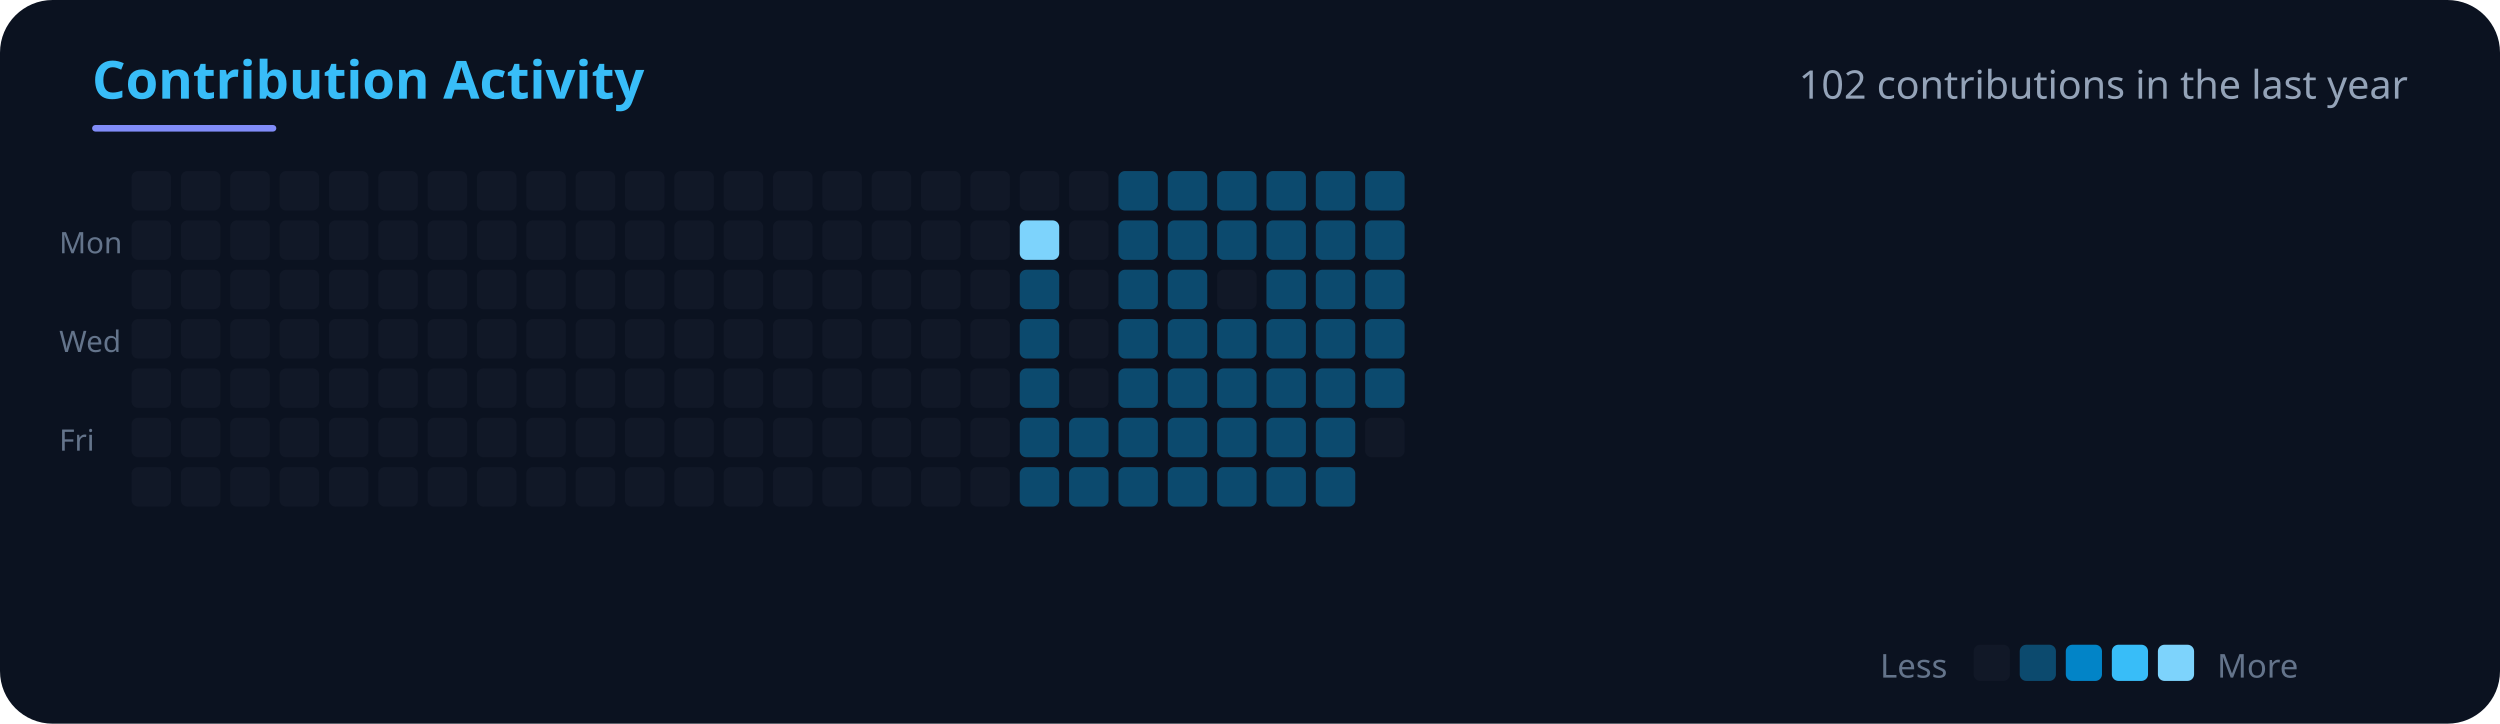
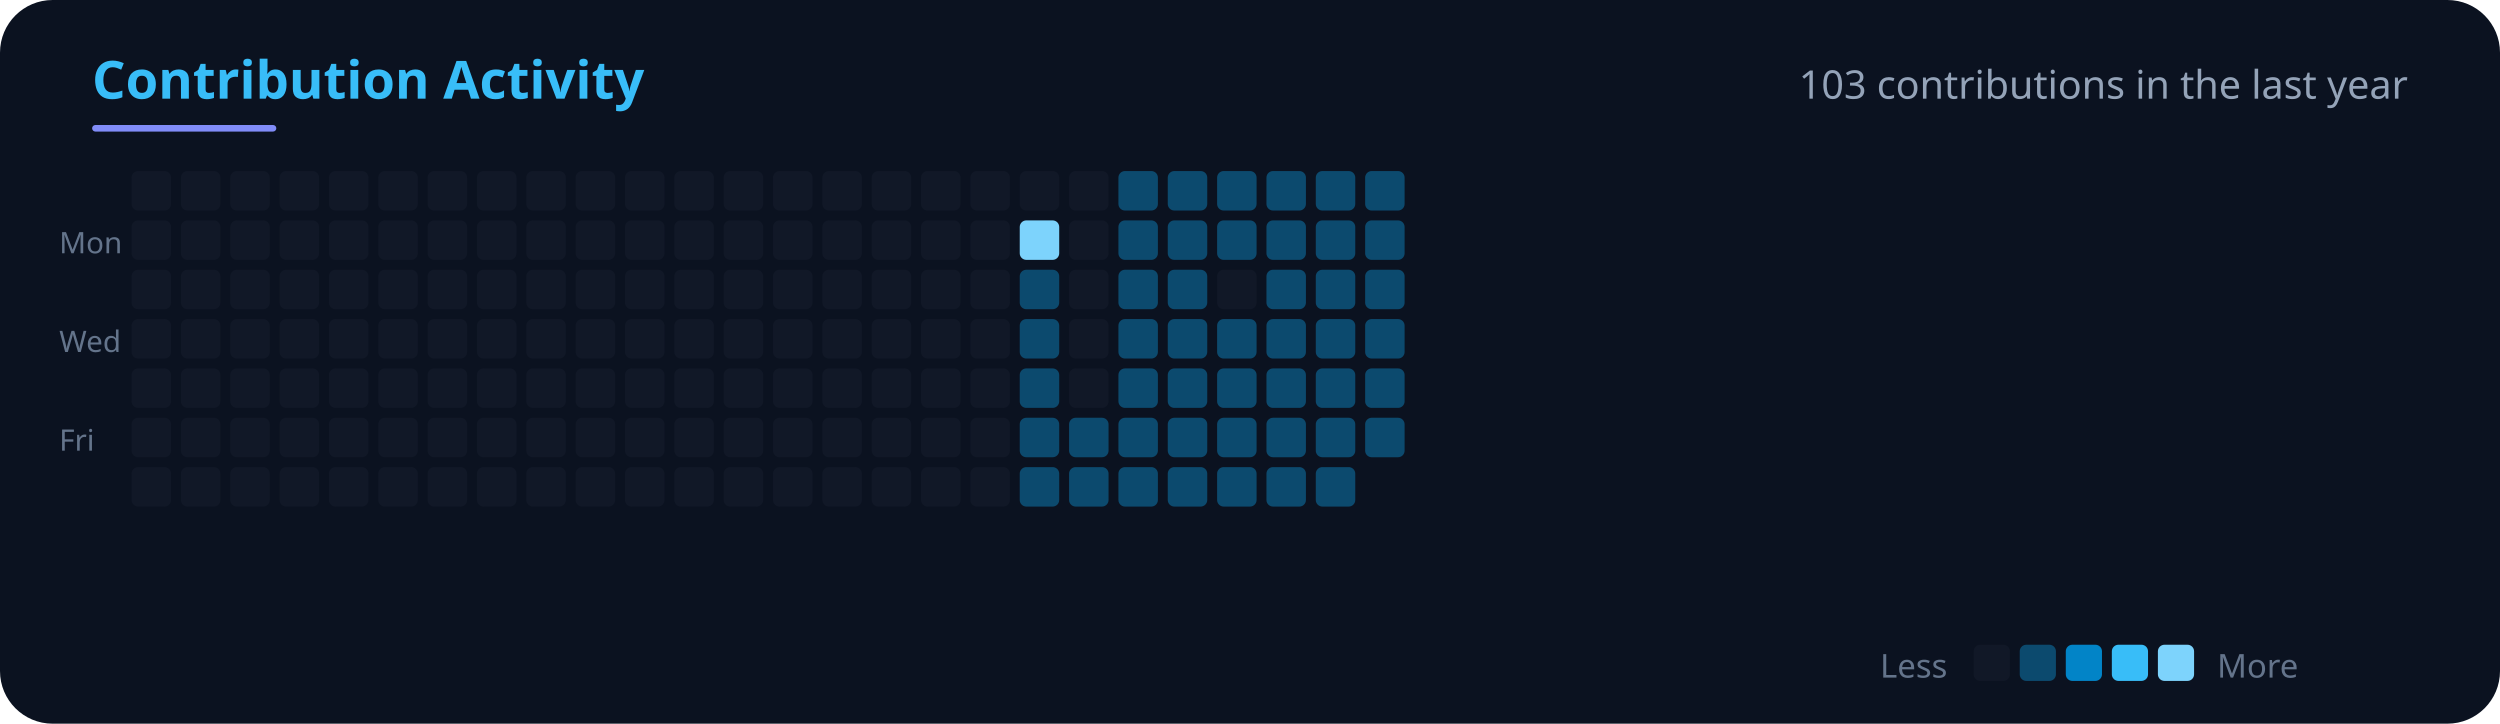
<svg xmlns="http://www.w3.org/2000/svg" width="760" height="220" viewBox="0 0 760 220" role="img">
  <rect width="100%" height="100%" rx="16" fill="#0B1220" />
  <text x="28" y="30" fill="#38BDF8" font-family="Segoe UI, Ubuntu, sans-serif" font-size="16" font-weight="700">Contribution Activity</text>
-   <text x="732" y="30" text-anchor="end" fill="#94A3B8" font-family="Segoe UI, Ubuntu, sans-serif" font-size="12">102 contributions in the last year</text>
+   <text x="732" y="30" text-anchor="end" fill="#94A3B8" font-family="Segoe UI, Ubuntu, sans-serif" font-size="12">103 contributions in the last year</text>
  <rect x="28" y="38" width="56" height="2" rx="1" fill="#818CF8" />
  <text x="18" y="77" fill="#64748B" font-family="Segoe UI, Ubuntu, sans-serif" font-size="9">Mon</text>
  <text x="18" y="107" fill="#64748B" font-family="Segoe UI, Ubuntu, sans-serif" font-size="9">Wed</text>
  <text x="18" y="137" fill="#64748B" font-family="Segoe UI, Ubuntu, sans-serif" font-size="9">Fri</text>
  <rect x="40" y="52" width="12" height="12" rx="2" fill="#111827" />
  <rect x="40" y="67" width="12" height="12" rx="2" fill="#111827" />
  <rect x="40" y="82" width="12" height="12" rx="2" fill="#111827" />
  <rect x="40" y="97" width="12" height="12" rx="2" fill="#111827" />
  <rect x="40" y="112" width="12" height="12" rx="2" fill="#111827" />
  <rect x="40" y="127" width="12" height="12" rx="2" fill="#111827" />
  <rect x="40" y="142" width="12" height="12" rx="2" fill="#111827" />
  <rect x="55" y="52" width="12" height="12" rx="2" fill="#111827" />
  <rect x="55" y="67" width="12" height="12" rx="2" fill="#111827" />
  <rect x="55" y="82" width="12" height="12" rx="2" fill="#111827" />
  <rect x="55" y="97" width="12" height="12" rx="2" fill="#111827" />
  <rect x="55" y="112" width="12" height="12" rx="2" fill="#111827" />
  <rect x="55" y="127" width="12" height="12" rx="2" fill="#111827" />
  <rect x="55" y="142" width="12" height="12" rx="2" fill="#111827" />
  <rect x="70" y="52" width="12" height="12" rx="2" fill="#111827" />
  <rect x="70" y="67" width="12" height="12" rx="2" fill="#111827" />
  <rect x="70" y="82" width="12" height="12" rx="2" fill="#111827" />
  <rect x="70" y="97" width="12" height="12" rx="2" fill="#111827" />
  <rect x="70" y="112" width="12" height="12" rx="2" fill="#111827" />
  <rect x="70" y="127" width="12" height="12" rx="2" fill="#111827" />
  <rect x="70" y="142" width="12" height="12" rx="2" fill="#111827" />
  <rect x="85" y="52" width="12" height="12" rx="2" fill="#111827" />
  <rect x="85" y="67" width="12" height="12" rx="2" fill="#111827" />
  <rect x="85" y="82" width="12" height="12" rx="2" fill="#111827" />
  <rect x="85" y="97" width="12" height="12" rx="2" fill="#111827" />
  <rect x="85" y="112" width="12" height="12" rx="2" fill="#111827" />
  <rect x="85" y="127" width="12" height="12" rx="2" fill="#111827" />
  <rect x="85" y="142" width="12" height="12" rx="2" fill="#111827" />
  <rect x="100" y="52" width="12" height="12" rx="2" fill="#111827" />
  <rect x="100" y="67" width="12" height="12" rx="2" fill="#111827" />
  <rect x="100" y="82" width="12" height="12" rx="2" fill="#111827" />
  <rect x="100" y="97" width="12" height="12" rx="2" fill="#111827" />
  <rect x="100" y="112" width="12" height="12" rx="2" fill="#111827" />
  <rect x="100" y="127" width="12" height="12" rx="2" fill="#111827" />
  <rect x="100" y="142" width="12" height="12" rx="2" fill="#111827" />
  <rect x="115" y="52" width="12" height="12" rx="2" fill="#111827" />
  <rect x="115" y="67" width="12" height="12" rx="2" fill="#111827" />
  <rect x="115" y="82" width="12" height="12" rx="2" fill="#111827" />
  <rect x="115" y="97" width="12" height="12" rx="2" fill="#111827" />
  <rect x="115" y="112" width="12" height="12" rx="2" fill="#111827" />
  <rect x="115" y="127" width="12" height="12" rx="2" fill="#111827" />
  <rect x="115" y="142" width="12" height="12" rx="2" fill="#111827" />
  <rect x="130" y="52" width="12" height="12" rx="2" fill="#111827" />
  <rect x="130" y="67" width="12" height="12" rx="2" fill="#111827" />
  <rect x="130" y="82" width="12" height="12" rx="2" fill="#111827" />
  <rect x="130" y="97" width="12" height="12" rx="2" fill="#111827" />
  <rect x="130" y="112" width="12" height="12" rx="2" fill="#111827" />
  <rect x="130" y="127" width="12" height="12" rx="2" fill="#111827" />
  <rect x="130" y="142" width="12" height="12" rx="2" fill="#111827" />
  <rect x="145" y="52" width="12" height="12" rx="2" fill="#111827" />
  <rect x="145" y="67" width="12" height="12" rx="2" fill="#111827" />
  <rect x="145" y="82" width="12" height="12" rx="2" fill="#111827" />
  <rect x="145" y="97" width="12" height="12" rx="2" fill="#111827" />
  <rect x="145" y="112" width="12" height="12" rx="2" fill="#111827" />
  <rect x="145" y="127" width="12" height="12" rx="2" fill="#111827" />
  <rect x="145" y="142" width="12" height="12" rx="2" fill="#111827" />
  <rect x="160" y="52" width="12" height="12" rx="2" fill="#111827" />
  <rect x="160" y="67" width="12" height="12" rx="2" fill="#111827" />
  <rect x="160" y="82" width="12" height="12" rx="2" fill="#111827" />
  <rect x="160" y="97" width="12" height="12" rx="2" fill="#111827" />
  <rect x="160" y="112" width="12" height="12" rx="2" fill="#111827" />
  <rect x="160" y="127" width="12" height="12" rx="2" fill="#111827" />
  <rect x="160" y="142" width="12" height="12" rx="2" fill="#111827" />
  <rect x="175" y="52" width="12" height="12" rx="2" fill="#111827" />
  <rect x="175" y="67" width="12" height="12" rx="2" fill="#111827" />
  <rect x="175" y="82" width="12" height="12" rx="2" fill="#111827" />
  <rect x="175" y="97" width="12" height="12" rx="2" fill="#111827" />
  <rect x="175" y="112" width="12" height="12" rx="2" fill="#111827" />
  <rect x="175" y="127" width="12" height="12" rx="2" fill="#111827" />
  <rect x="175" y="142" width="12" height="12" rx="2" fill="#111827" />
  <rect x="190" y="52" width="12" height="12" rx="2" fill="#111827" />
  <rect x="190" y="67" width="12" height="12" rx="2" fill="#111827" />
  <rect x="190" y="82" width="12" height="12" rx="2" fill="#111827" />
  <rect x="190" y="97" width="12" height="12" rx="2" fill="#111827" />
  <rect x="190" y="112" width="12" height="12" rx="2" fill="#111827" />
  <rect x="190" y="127" width="12" height="12" rx="2" fill="#111827" />
  <rect x="190" y="142" width="12" height="12" rx="2" fill="#111827" />
  <rect x="205" y="52" width="12" height="12" rx="2" fill="#111827" />
  <rect x="205" y="67" width="12" height="12" rx="2" fill="#111827" />
  <rect x="205" y="82" width="12" height="12" rx="2" fill="#111827" />
  <rect x="205" y="97" width="12" height="12" rx="2" fill="#111827" />
  <rect x="205" y="112" width="12" height="12" rx="2" fill="#111827" />
  <rect x="205" y="127" width="12" height="12" rx="2" fill="#111827" />
  <rect x="205" y="142" width="12" height="12" rx="2" fill="#111827" />
  <rect x="220" y="52" width="12" height="12" rx="2" fill="#111827" />
  <rect x="220" y="67" width="12" height="12" rx="2" fill="#111827" />
  <rect x="220" y="82" width="12" height="12" rx="2" fill="#111827" />
  <rect x="220" y="97" width="12" height="12" rx="2" fill="#111827" />
  <rect x="220" y="112" width="12" height="12" rx="2" fill="#111827" />
  <rect x="220" y="127" width="12" height="12" rx="2" fill="#111827" />
  <rect x="220" y="142" width="12" height="12" rx="2" fill="#111827" />
  <rect x="235" y="52" width="12" height="12" rx="2" fill="#111827" />
  <rect x="235" y="67" width="12" height="12" rx="2" fill="#111827" />
  <rect x="235" y="82" width="12" height="12" rx="2" fill="#111827" />
  <rect x="235" y="97" width="12" height="12" rx="2" fill="#111827" />
  <rect x="235" y="112" width="12" height="12" rx="2" fill="#111827" />
  <rect x="235" y="127" width="12" height="12" rx="2" fill="#111827" />
  <rect x="235" y="142" width="12" height="12" rx="2" fill="#111827" />
  <rect x="250" y="52" width="12" height="12" rx="2" fill="#111827" />
  <rect x="250" y="67" width="12" height="12" rx="2" fill="#111827" />
  <rect x="250" y="82" width="12" height="12" rx="2" fill="#111827" />
  <rect x="250" y="97" width="12" height="12" rx="2" fill="#111827" />
  <rect x="250" y="112" width="12" height="12" rx="2" fill="#111827" />
  <rect x="250" y="127" width="12" height="12" rx="2" fill="#111827" />
  <rect x="250" y="142" width="12" height="12" rx="2" fill="#111827" />
  <rect x="265" y="52" width="12" height="12" rx="2" fill="#111827" />
  <rect x="265" y="67" width="12" height="12" rx="2" fill="#111827" />
  <rect x="265" y="82" width="12" height="12" rx="2" fill="#111827" />
  <rect x="265" y="97" width="12" height="12" rx="2" fill="#111827" />
  <rect x="265" y="112" width="12" height="12" rx="2" fill="#111827" />
  <rect x="265" y="127" width="12" height="12" rx="2" fill="#111827" />
  <rect x="265" y="142" width="12" height="12" rx="2" fill="#111827" />
  <rect x="280" y="52" width="12" height="12" rx="2" fill="#111827" />
  <rect x="280" y="67" width="12" height="12" rx="2" fill="#111827" />
  <rect x="280" y="82" width="12" height="12" rx="2" fill="#111827" />
  <rect x="280" y="97" width="12" height="12" rx="2" fill="#111827" />
  <rect x="280" y="112" width="12" height="12" rx="2" fill="#111827" />
  <rect x="280" y="127" width="12" height="12" rx="2" fill="#111827" />
  <rect x="280" y="142" width="12" height="12" rx="2" fill="#111827" />
  <rect x="295" y="52" width="12" height="12" rx="2" fill="#111827" />
  <rect x="295" y="67" width="12" height="12" rx="2" fill="#111827" />
  <rect x="295" y="82" width="12" height="12" rx="2" fill="#111827" />
  <rect x="295" y="97" width="12" height="12" rx="2" fill="#111827" />
  <rect x="295" y="112" width="12" height="12" rx="2" fill="#111827" />
  <rect x="295" y="127" width="12" height="12" rx="2" fill="#111827" />
  <rect x="295" y="142" width="12" height="12" rx="2" fill="#111827" />
  <rect x="310" y="52" width="12" height="12" rx="2" fill="#111827" />
  <rect x="310" y="67" width="12" height="12" rx="2" fill="#7DD3FC" />
  <rect x="310" y="82" width="12" height="12" rx="2" fill="#0C4A6E" />
  <rect x="310" y="97" width="12" height="12" rx="2" fill="#0C4A6E" />
  <rect x="310" y="112" width="12" height="12" rx="2" fill="#0C4A6E" />
  <rect x="310" y="127" width="12" height="12" rx="2" fill="#0C4A6E" />
  <rect x="310" y="142" width="12" height="12" rx="2" fill="#0C4A6E" />
  <rect x="325" y="52" width="12" height="12" rx="2" fill="#111827" />
  <rect x="325" y="67" width="12" height="12" rx="2" fill="#111827" />
  <rect x="325" y="82" width="12" height="12" rx="2" fill="#111827" />
  <rect x="325" y="97" width="12" height="12" rx="2" fill="#111827" />
  <rect x="325" y="112" width="12" height="12" rx="2" fill="#111827" />
  <rect x="325" y="127" width="12" height="12" rx="2" fill="#0C4A6E" />
  <rect x="325" y="142" width="12" height="12" rx="2" fill="#0C4A6E" />
  <rect x="340" y="52" width="12" height="12" rx="2" fill="#0C4A6E" />
  <rect x="340" y="67" width="12" height="12" rx="2" fill="#0C4A6E" />
  <rect x="340" y="82" width="12" height="12" rx="2" fill="#0C4A6E" />
  <rect x="340" y="97" width="12" height="12" rx="2" fill="#0C4A6E" />
  <rect x="340" y="112" width="12" height="12" rx="2" fill="#0C4A6E" />
  <rect x="340" y="127" width="12" height="12" rx="2" fill="#0C4A6E" />
  <rect x="340" y="142" width="12" height="12" rx="2" fill="#0C4A6E" />
  <rect x="355" y="52" width="12" height="12" rx="2" fill="#0C4A6E" />
  <rect x="355" y="67" width="12" height="12" rx="2" fill="#0C4A6E" />
  <rect x="355" y="82" width="12" height="12" rx="2" fill="#0C4A6E" />
  <rect x="355" y="97" width="12" height="12" rx="2" fill="#0C4A6E" />
  <rect x="355" y="112" width="12" height="12" rx="2" fill="#0C4A6E" />
  <rect x="355" y="127" width="12" height="12" rx="2" fill="#0C4A6E" />
  <rect x="355" y="142" width="12" height="12" rx="2" fill="#0C4A6E" />
  <rect x="370" y="52" width="12" height="12" rx="2" fill="#0C4A6E" />
  <rect x="370" y="67" width="12" height="12" rx="2" fill="#0C4A6E" />
  <rect x="370" y="82" width="12" height="12" rx="2" fill="#111827" />
  <rect x="370" y="97" width="12" height="12" rx="2" fill="#0C4A6E" />
  <rect x="370" y="112" width="12" height="12" rx="2" fill="#0C4A6E" />
  <rect x="370" y="127" width="12" height="12" rx="2" fill="#0C4A6E" />
  <rect x="370" y="142" width="12" height="12" rx="2" fill="#0C4A6E" />
  <rect x="385" y="52" width="12" height="12" rx="2" fill="#0C4A6E" />
  <rect x="385" y="67" width="12" height="12" rx="2" fill="#0C4A6E" />
  <rect x="385" y="82" width="12" height="12" rx="2" fill="#0C4A6E" />
  <rect x="385" y="97" width="12" height="12" rx="2" fill="#0C4A6E" />
  <rect x="385" y="112" width="12" height="12" rx="2" fill="#0C4A6E" />
  <rect x="385" y="127" width="12" height="12" rx="2" fill="#0C4A6E" />
  <rect x="385" y="142" width="12" height="12" rx="2" fill="#0C4A6E" />
  <rect x="400" y="52" width="12" height="12" rx="2" fill="#0C4A6E" />
  <rect x="400" y="67" width="12" height="12" rx="2" fill="#0C4A6E" />
  <rect x="400" y="82" width="12" height="12" rx="2" fill="#0C4A6E" />
  <rect x="400" y="97" width="12" height="12" rx="2" fill="#0C4A6E" />
  <rect x="400" y="112" width="12" height="12" rx="2" fill="#0C4A6E" />
  <rect x="400" y="127" width="12" height="12" rx="2" fill="#0C4A6E" />
  <rect x="400" y="142" width="12" height="12" rx="2" fill="#0C4A6E" />
  <rect x="415" y="52" width="12" height="12" rx="2" fill="#0C4A6E" />
  <rect x="415" y="67" width="12" height="12" rx="2" fill="#0C4A6E" />
  <rect x="415" y="82" width="12" height="12" rx="2" fill="#0C4A6E" />
  <rect x="415" y="97" width="12" height="12" rx="2" fill="#0C4A6E" />
  <rect x="415" y="112" width="12" height="12" rx="2" fill="#0C4A6E" />
-   <rect x="415" y="127" width="12" height="12" rx="2" fill="#111827" />
+   <rect x="415" y="127" width="12" height="12" rx="2" fill="#0C4A6E" />
  <text x="592" y="206" text-anchor="end" fill="#64748B" font-size="10" font-family="Segoe UI, Ubuntu, sans-serif">Less</text>
  <rect x="600" y="196" width="11" height="11" rx="2" fill="#111827" />
  <rect x="614" y="196" width="11" height="11" rx="2" fill="#0C4A6E" />
  <rect x="628" y="196" width="11" height="11" rx="2" fill="#0284C7" />
  <rect x="642" y="196" width="11" height="11" rx="2" fill="#38BDF8" />
  <rect x="656" y="196" width="11" height="11" rx="2" fill="#7DD3FC" />
  <text x="674" y="206" fill="#64748B" font-size="10" font-family="Segoe UI, Ubuntu, sans-serif">More</text>
</svg>
